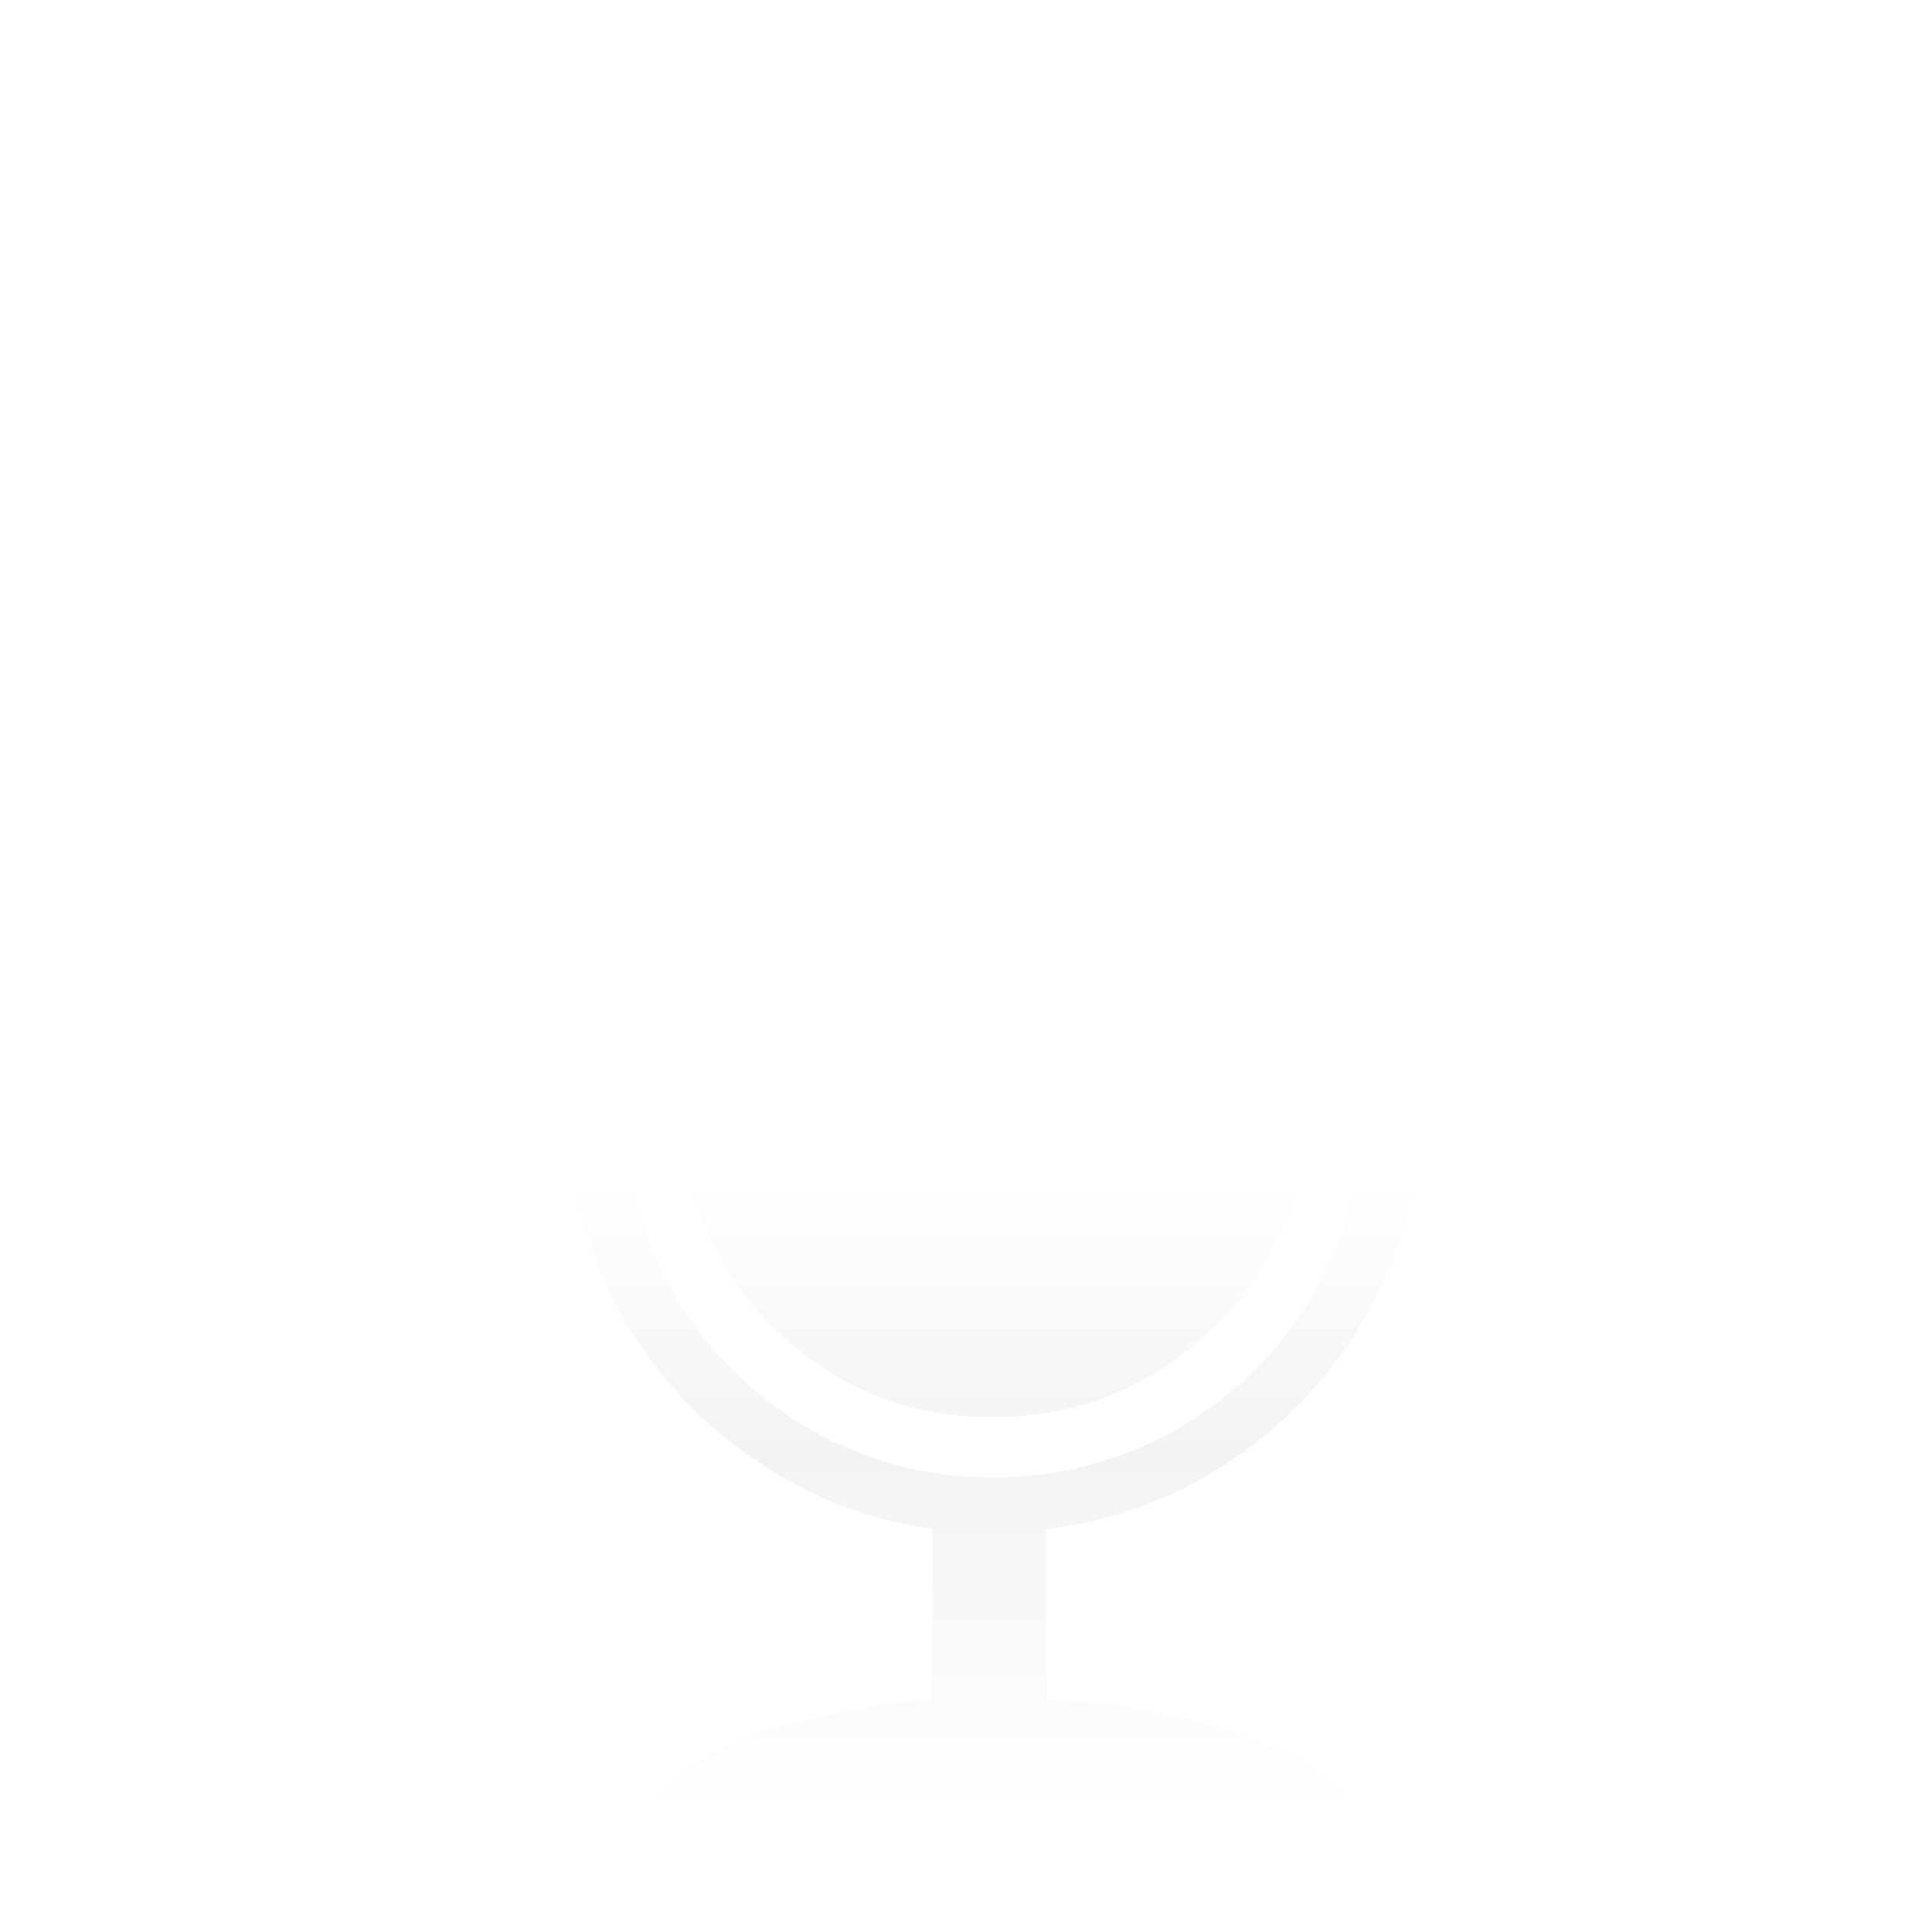
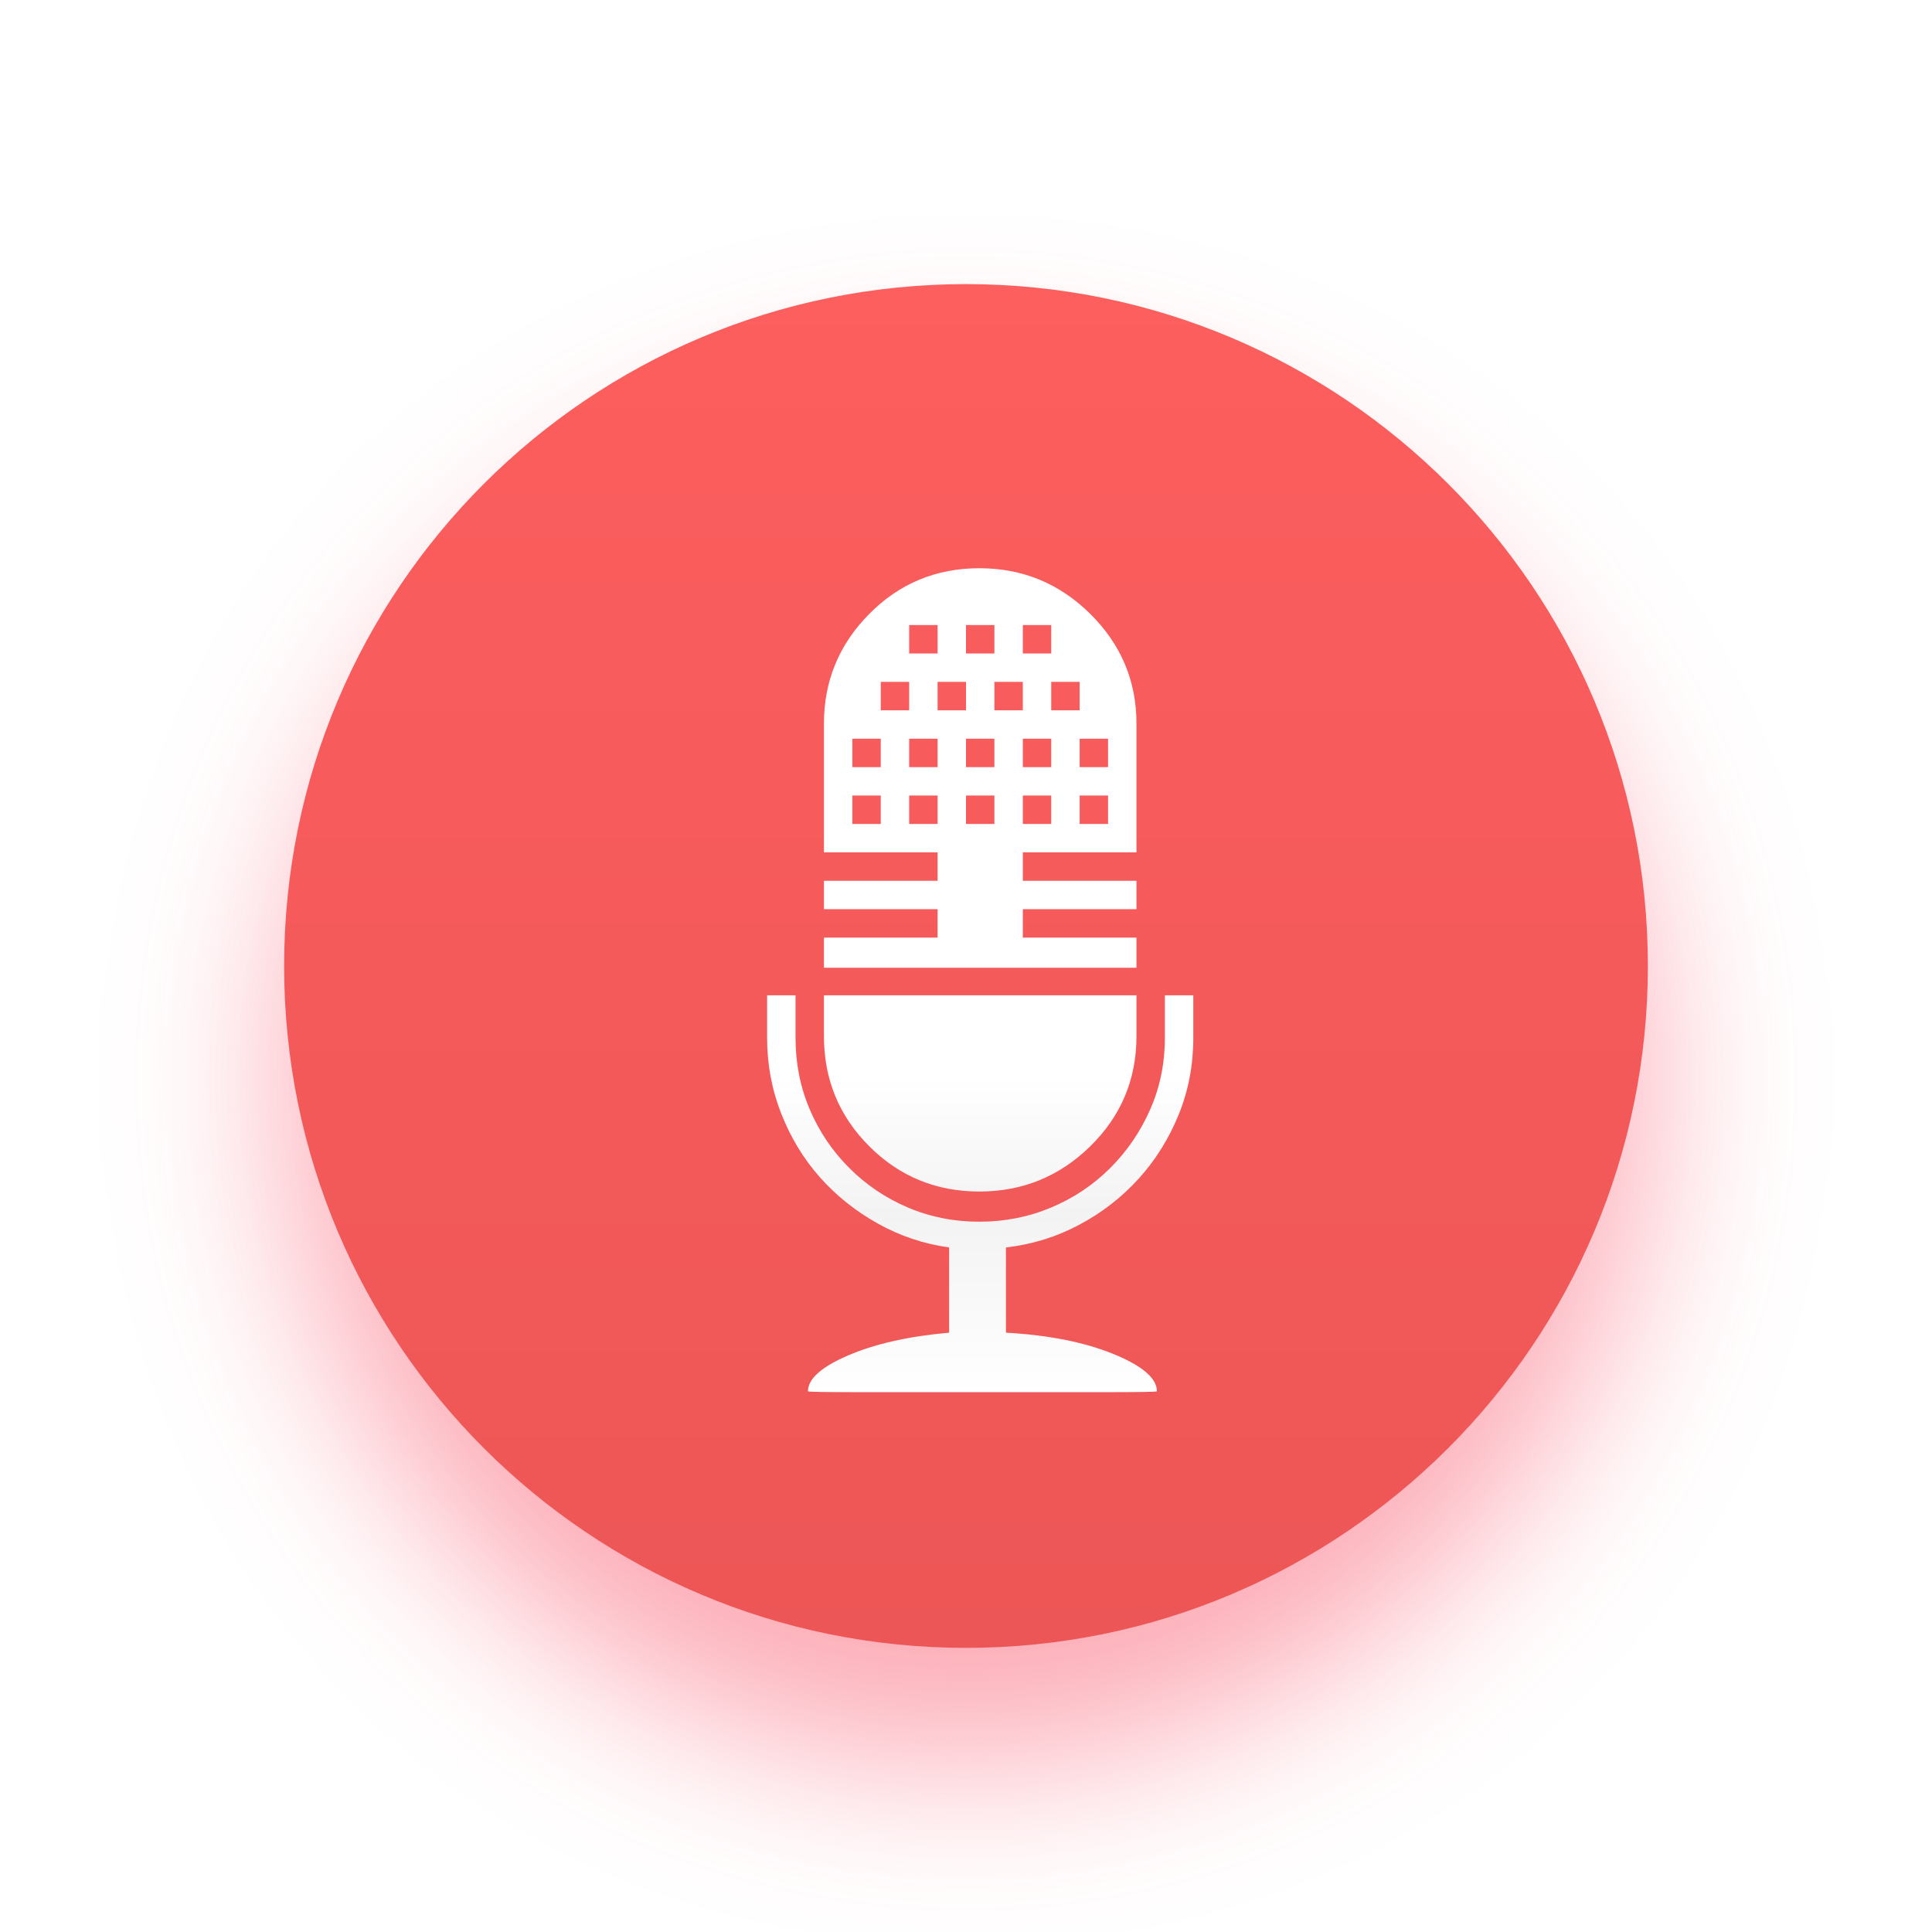
- <svg xmlns="http://www.w3.org/2000/svg" width="34px" height="34px" viewBox="0 0 34 34" version="1.1">
+ <svg xmlns="http://www.w3.org/2000/svg" xmlns:xlink="http://www.w3.org/1999/xlink" width="68px" height="68px" viewBox="0 0 68 68" version="1.1">
  <defs>
-     <linearGradient x1="50%" y1="41.436%" x2="50%" y2="100%" id="linearGradient-1">
+     <linearGradient x1="50%" y1="0%" x2="50%" y2="100%" id="linearGradient-1">
+       <stop stop-color="#FD5E5E" offset="0%" />
+       <stop stop-color="#ED5656" offset="100%" />
+     </linearGradient>
+     <circle id="path-2" cx="34" cy="34" r="24" />
+     <filter x="-22.9%" y="-14.6%" width="145.8%" height="145.8%" filterUnits="objectBoundingBox" id="filter-3">
+       <feOffset dx="0" dy="4" in="SourceAlpha" result="shadowOffsetOuter1" />
+       <feGaussianBlur stdDeviation="3" in="shadowOffsetOuter1" result="shadowBlurOuter1" />
+       <feColorMatrix values="0 0 0 0 0.973   0 0 0 0 0.173   0 0 0 0 0.277  0 0 0 0.4 0" type="matrix" in="shadowBlurOuter1" />
+     </filter>
+     <linearGradient x1="50%" y1="41.436%" x2="50%" y2="100%" id="linearGradient-4">
      <stop stop-color="#FFFFFF" offset="0%" />
      <stop stop-color="#FFFFFF" offset="34.088%" />
      <stop stop-color="#F3F3F3" offset="62.702%" />
      <stop stop-color="#FFFFFF" offset="100%" />
    </linearGradient>
  </defs>
-   <g id="浅色" stroke="none" stroke-width="1" fill="none" fill-rule="evenodd">
-     <g id="按钮状态备份" transform="translate(-78, -137)" fill="url(#linearGradient-1)">
-       <g id="circlebutton_voice_normal" transform="translate(78, 137)">
-         <path d="M25,19.531 L25,18.031 L24,18.031 L24,19.531 C24,20.427 23.828,21.266 23.484,22.047 C23.141,22.828 22.672,23.516 22.078,24.109 C21.484,24.703 20.792,25.167 20,25.5 C19.208,25.833 18.365,26 17.469,26 L17.469,26 C16.573,26 15.734,25.833 14.953,25.5 C14.172,25.167 13.484,24.703 12.891,24.109 C12.297,23.516 11.833,22.828 11.5,22.047 C11.167,21.266 11,20.427 11,19.531 L11,18.031 L10,18.031 L10,19.531 C10,20.469 10.167,21.359 10.5,22.203 C10.833,23.047 11.286,23.792 11.859,24.438 C12.432,25.083 13.109,25.625 13.891,26.062 C14.672,26.5 15.51,26.781 16.406,26.906 L16.406,29.906 C14.99,30.031 13.807,30.297 12.859,30.703 C11.911,31.109 11.438,31.531 11.438,31.969 C11.438,31.99 12.078,32 13.359,32 L17.578,32 L21.797,32 C23.078,32 23.719,31.99 23.719,31.969 C23.719,31.51 23.208,31.073 22.188,30.656 C21.167,30.24 19.906,29.99 18.406,29.906 L18.406,26.906 C19.323,26.802 20.182,26.536 20.984,26.109 C21.786,25.682 22.484,25.141 23.078,24.484 C23.672,23.828 24.141,23.078 24.484,22.234 C24.828,21.391 25,20.49 25,19.531 Z M17.469,24.938 C18.99,24.938 20.292,24.406 21.375,23.344 C22.458,22.281 23,20.99 23,19.469 L23,18.031 L12,18.031 L12,19.469 C12,20.99 12.531,22.281 13.594,23.344 C14.656,24.406 15.948,24.938 17.469,24.938 Z M17.469,3 C18.99,3 20.292,3.536 21.375,4.609 C22.391,5.615 22.93,6.809 22.994,8.19 L23,8.469 L23,13 L19,13 L19,14 L23,14 L23,15 L19,15 L19,16 L23,16 L23,17.062 L12,17.062 L12,16 L16,16 L16,15 L12,15 L12,14 L16,14 L16,13 L12,13 L12,8.469 C12,6.969 12.531,5.682 13.594,4.609 C14.656,3.536 15.948,3 17.469,3 Z M22,11 L21,11 L21,12 L22,12 L22,11 Z M20,11 L19,11 L19,12 L20,12 L20,11 Z M18,11 L17,11 L17,12 L18,12 L18,11 Z M16,11 L15,11 L15,12 L16,12 L16,11 Z M14,11 L13,11 L13,12 L14,12 L14,11 Z M22,9 L21,9 L21,10 L22,10 L22,9 Z M20,9 L19,9 L19,10 L20,10 L20,9 Z M18,9 L17,9 L17,10 L18,10 L18,9 Z M16,9 L15,9 L15,10 L16,10 L16,9 Z M14,9 L13,9 L13,10 L14,10 L14,9 Z M15,7 L14,7 L14,8 L15,8 L15,7 Z M17,7 L16,7 L16,8 L17,8 L17,7 Z M19,7 L18,7 L18,8 L19,8 L19,7 Z M21,7 L20,7 L20,8 L21,8 L21,7 Z M16,5 L15,5 L15,6 L16,6 L16,5 Z M18,5 L17,5 L17,6 L18,6 L18,5 Z M20,5 L19,5 L19,6 L20,6 L20,5 Z" id="Page-1" />
+   <g id="页面-1" stroke="none" stroke-width="1" fill="none" fill-rule="evenodd">
+     <g id="按钮状态" transform="translate(-61, -120)">
+       <g id="circlebutton_voice_normal" transform="translate(61, 120)">
+         <g id="椭圆形">
+           <use fill="black" fill-opacity="1" filter="url(#filter-3)" xlink:href="#path-2" />
+           <use fill="url(#linearGradient-1)" fill-rule="evenodd" xlink:href="#path-2" />
+         </g>
+         <path d="M42,36.531 L42,35.031 L41,35.031 L41,36.531 C41,37.427 40.828,38.266 40.484,39.047 C40.141,39.828 39.672,40.516 39.078,41.109 C38.484,41.703 37.792,42.167 37,42.5 C36.208,42.833 35.365,43 34.469,43 L34.469,43 C33.573,43 32.734,42.833 31.953,42.5 C31.172,42.167 30.484,41.703 29.891,41.109 C29.297,40.516 28.833,39.828 28.5,39.047 C28.167,38.266 28,37.427 28,36.531 L28,35.031 L27,35.031 L27,36.531 C27,37.469 27.167,38.359 27.5,39.203 C27.833,40.047 28.286,40.792 28.859,41.438 C29.432,42.083 30.109,42.625 30.891,43.062 C31.672,43.5 32.51,43.781 33.406,43.906 L33.406,46.906 C31.99,47.031 30.807,47.297 29.859,47.703 C28.911,48.109 28.438,48.531 28.438,48.969 C28.438,48.99 29.078,49 30.359,49 L34.578,49 L38.797,49 C40.078,49 40.719,48.99 40.719,48.969 C40.719,48.51 40.208,48.073 39.188,47.656 C38.167,47.24 36.906,46.99 35.406,46.906 L35.406,43.906 C36.323,43.802 37.182,43.536 37.984,43.109 C38.786,42.682 39.484,42.141 40.078,41.484 C40.672,40.828 41.141,40.078 41.484,39.234 C41.828,38.391 42,37.49 42,36.531 Z M34.469,41.938 C35.99,41.938 37.292,41.406 38.375,40.344 C39.458,39.281 40,37.99 40,36.469 L40,35.031 L29,35.031 L29,36.469 C29,37.99 29.531,39.281 30.594,40.344 C31.656,41.406 32.948,41.938 34.469,41.938 Z M29,31 L33,31 L33,30 L29,30 L29,25.469 C29,23.969 29.531,22.682 30.594,21.609 C31.656,20.536 32.948,20 34.469,20 C35.99,20 37.292,20.536 38.375,21.609 C39.458,22.682 40,23.969 40,25.469 L40,30 L39,30 L38,30 L36,30 L36,31 L38,31 L39,31 L40,31 L40,32 L37,32 L36,32 L36,33 L37,33 L40,33 L40,34.062 L29,34.062 L29,33 L32,33 L32,32 L29,32 L29,31 Z M32,22 L32,23 L33,23 L33,22 L32,22 Z M31,24 L31,25 L32,25 L32,24 L31,24 Z M32,32 L32,33 L33,33 L33,32 L32,32 Z M38,28 L38,29 L39,29 L39,28 L38,28 Z M36,28 L36,29 L37,29 L37,28 L36,28 Z M34,28 L34,29 L35,29 L35,28 L34,28 Z M32,28 L32,29 L33,29 L33,28 L32,28 Z M30,28 L30,29 L31,29 L31,28 L30,28 Z M38,26 L38,27 L39,27 L39,26 L38,26 Z M36,26 L36,27 L37,27 L37,26 L36,26 Z M34,26 L34,27 L35,27 L35,26 L34,26 Z M32,26 L32,27 L33,27 L33,26 L32,26 Z M30,26 L30,27 L31,27 L31,26 L30,26 Z M34,22 L34,23 L35,23 L35,22 L34,22 Z M33,24 L33,25 L34,25 L34,24 L33,24 Z M36,22 L36,23 L37,23 L37,22 L36,22 Z M35,24 L35,25 L36,25 L36,24 L35,24 Z M37,24 L37,25 L38,25 L38,24 L37,24 Z" id="Page-1" fill="url(#linearGradient-4)" />
      </g>
    </g>
  </g>
</svg>
